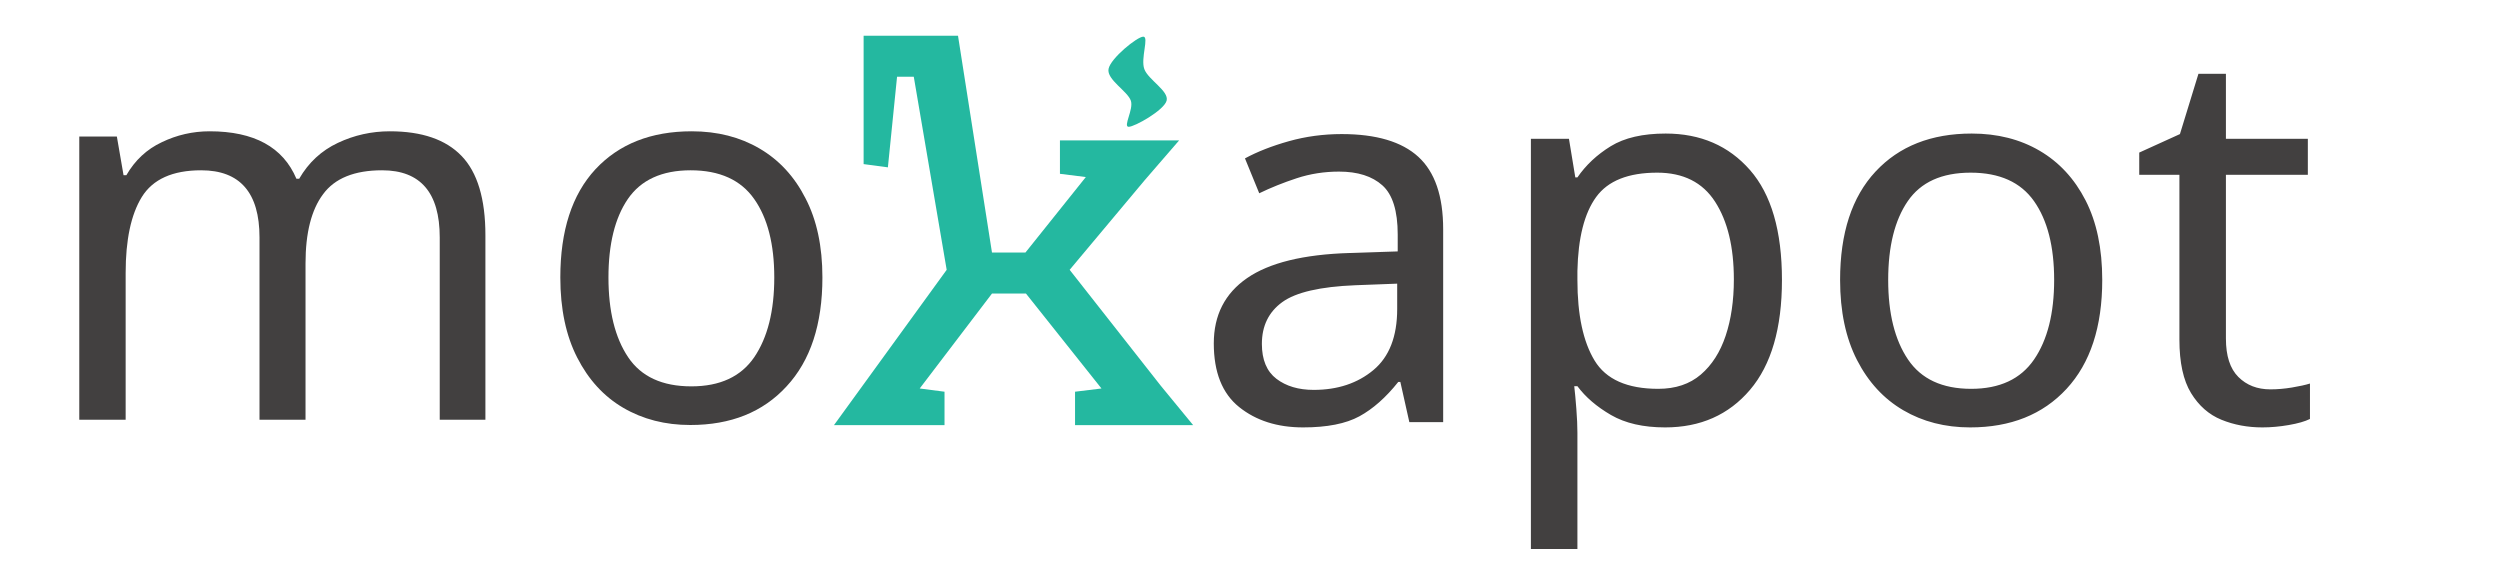
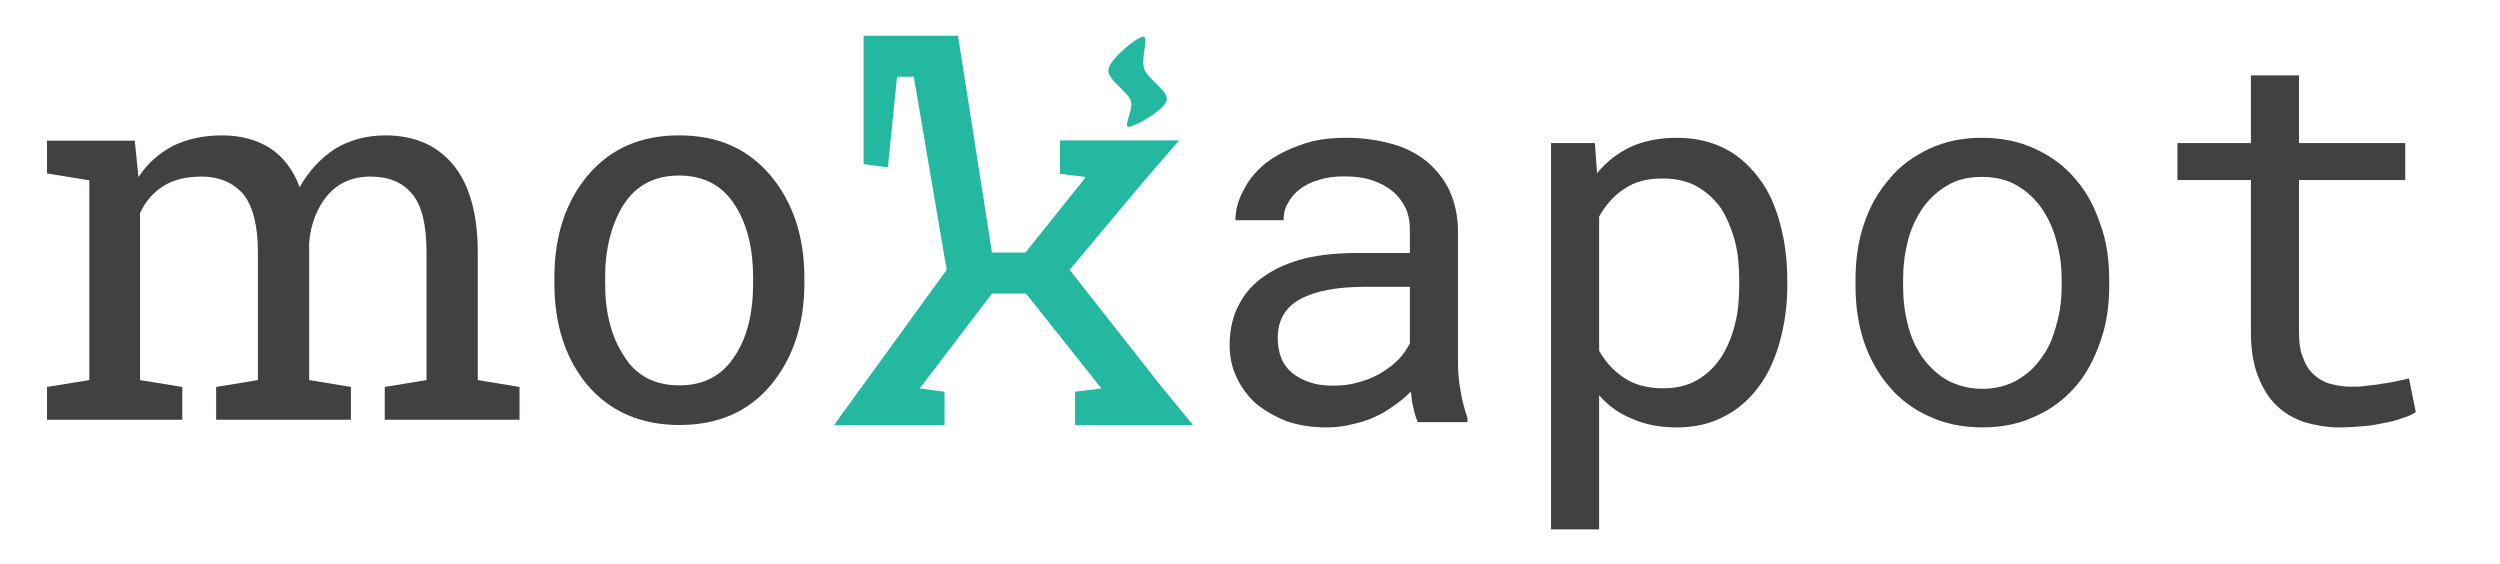
<svg xmlns="http://www.w3.org/2000/svg" width="100%" height="100%" viewBox="0 0 5100 1150" version="1.1" xml:space="preserve" style="fill-rule:evenodd;clip-rule:evenodd;stroke-linejoin:round;stroke-miterlimit:2;">
  <g transform="matrix(1100.27,0,0,1100.27,1796.99,867.309)">
    <path d="M-0.032,-0.484L-0.032,-0.722L0.143,-0.722L0.206,-0.32L0.268,-0.32L0.38,-0.46L0.332,-0.466L0.332,-0.528L0.553,-0.528L0.489,-0.454L0.35,-0.288L0.519,-0.073L0.579,0L0.36,0L0.36,-0.062L0.409,-0.068L0.269,-0.244L0.206,-0.244L0.072,-0.068L0.118,-0.062L0.118,0L-0.087,0L0.122,-0.288L0.061,-0.646L0.03,-0.646L0.013,-0.478L-0.032,-0.484Z" style="fill:rgb(36,184,160);fill-rule:nonzero;" />
  </g>
  <g transform="matrix(2.72174,0,1.23957e-16,1.30039,317.397,-107.809)">
    <path d="M740.303,140.413C735.834,140.358 715.819,174.22 714.265,190.96C712.71,207.7 728.46,225.708 730.976,240.853C733.217,254.337 724.895,281.829 729.363,281.829C733.832,281.829 755.834,255.943 757.786,240.853C759.738,225.763 743.988,208.029 741.074,191.289C738.166,174.58 744.771,140.468 740.303,140.413Z" style="fill:rgb(36,184,160);" />
  </g>
  <g transform="matrix(45.8686,0,0,45.8686,-33143,-20890.3)">
-     <text x="724.091px" y="474.105px" style="font-family:'RobotoSlab-Regular', 'Roboto Slab';font-size:23.506px;fill:rgb(66,64,64);">m<tspan x="746.186px " y="474.105px ">o</tspan>
-     </text>
+     <g transform="matrix(23.5063,0,0,23.5063,724.091,474.105)">
+       <path d="M0.024,-0.062L0.104,-0.075L0.104,-0.453L0.024,-0.466L0.024,-0.528L0.19,-0.528L0.197,-0.459C0.214,-0.485 0.236,-0.504 0.262,-0.518C0.289,-0.531 0.32,-0.538 0.355,-0.538C0.39,-0.538 0.42,-0.53 0.446,-0.514C0.471,-0.497 0.49,-0.473 0.502,-0.44C0.519,-0.47 0.541,-0.494 0.568,-0.512C0.596,-0.529 0.628,-0.538 0.664,-0.538C0.718,-0.538 0.761,-0.52 0.792,-0.483C0.823,-0.446 0.839,-0.39 0.839,-0.316L0.839,-0.075L0.918,-0.062L0.918,0L0.663,0L0.663,-0.062L0.742,-0.075L0.742,-0.317C0.742,-0.369 0.733,-0.406 0.715,-0.427C0.697,-0.449 0.671,-0.46 0.636,-0.46C0.602,-0.46 0.575,-0.448 0.555,-0.425C0.535,-0.401 0.523,-0.371 0.52,-0.335L0.52,-0.075L0.599,-0.062L0.599,0L0.344,0L0.344,-0.062L0.423,-0.075L0.423,-0.317C0.423,-0.366 0.414,-0.403 0.396,-0.426C0.377,-0.448 0.351,-0.46 0.316,-0.46C0.287,-0.46 0.263,-0.454 0.244,-0.442C0.225,-0.43 0.21,-0.413 0.2,-0.391L0.2,-0.075L0.28,-0.062L0.28,0L0.024,0L0.024,-0.062Z" style="fill:rgb(66,64,64);fill-rule:nonzero;" />
+     </g>
+     <g transform="matrix(23.5063,0,0,23.5063,746.186,474.105)">
+       <path d="M0.044,-0.269C0.044,-0.347 0.065,-0.412 0.107,-0.462C0.15,-0.513 0.207,-0.538 0.28,-0.538C0.353,-0.538 0.41,-0.513 0.453,-0.462C0.495,-0.412 0.517,-0.347 0.517,-0.269L0.517,-0.258C0.517,-0.18 0.495,-0.115 0.453,-0.065C0.411,-0.015 0.353,0.01 0.281,0.01C0.208,0.01 0.15,-0.015 0.107,-0.065C0.065,-0.115 0.044,-0.18 0.044,-0.258L0.044,-0.269ZM0.14,-0.258C0.14,-0.202 0.152,-0.156 0.176,-0.12C0.199,-0.083 0.234,-0.065 0.281,-0.065C0.326,-0.065 0.361,-0.083 0.385,-0.12C0.409,-0.156 0.42,-0.202 0.42,-0.258L0.42,-0.269C0.42,-0.324 0.409,-0.37 0.385,-0.407C0.361,-0.444 0.326,-0.462 0.28,-0.462C0.234,-0.462 0.199,-0.444 0.175,-0.407C0.152,-0.37 0.14,-0.324 0.14,-0.269L0.14,-0.258Z" style="fill:rgb(66,64,64);fill-rule:nonzero;" />
+     </g>
  </g>
  <g transform="matrix(0.979525,0,0,0.979525,-743.306,279.754)">
-     <text x="3236.09px" y="593.536px" style="font-family:'RobotoMono-Regular', 'Roboto Mono';font-size:1100.74px;fill:rgb(66,64,64);">apot</text>
+     <g transform="matrix(1100.74,0,0,1100.74,3236.09,593.536)">
+       <path d="M0.432,0C0.429,-0.007 0.426,-0.015 0.424,-0.026C0.421,-0.036 0.42,-0.047 0.419,-0.058C0.41,-0.049 0.4,-0.04 0.388,-0.032C0.377,-0.024 0.365,-0.016 0.351,-0.01C0.338,-0.004 0.323,0.001 0.308,0.004C0.293,0.008 0.277,0.01 0.259,0.01C0.231,0.01 0.206,0.006 0.183,-0.002C0.161,-0.011 0.142,-0.022 0.126,-0.035C0.11,-0.049 0.098,-0.066 0.089,-0.085C0.08,-0.104 0.076,-0.124 0.076,-0.146C0.076,-0.175 0.082,-0.201 0.094,-0.223C0.105,-0.244 0.121,-0.263 0.143,-0.277C0.164,-0.292 0.189,-0.302 0.219,-0.31C0.249,-0.317 0.282,-0.32 0.319,-0.32L0.417,-0.32L0.417,-0.362C0.417,-0.378 0.415,-0.392 0.409,-0.405C0.403,-0.417 0.395,-0.428 0.384,-0.437C0.373,-0.446 0.36,-0.453 0.344,-0.458C0.329,-0.463 0.312,-0.465 0.292,-0.465C0.275,-0.465 0.259,-0.463 0.244,-0.458C0.23,-0.454 0.218,-0.448 0.208,-0.44C0.199,-0.433 0.191,-0.424 0.186,-0.414C0.18,-0.404 0.178,-0.393 0.178,-0.382L0.087,-0.382C0.087,-0.401 0.092,-0.42 0.102,-0.438C0.111,-0.457 0.125,-0.474 0.143,-0.489C0.161,-0.503 0.183,-0.515 0.209,-0.524C0.235,-0.534 0.264,-0.538 0.297,-0.538C0.327,-0.538 0.355,-0.534 0.381,-0.527C0.407,-0.52 0.429,-0.509 0.448,-0.494C0.466,-0.479 0.481,-0.461 0.492,-0.438C0.502,-0.416 0.508,-0.39 0.508,-0.361L0.508,-0.115C0.508,-0.098 0.509,-0.079 0.513,-0.059C0.516,-0.04 0.521,-0.022 0.526,-0.008L0.526,0L0.432,0ZM0.272,-0.069C0.29,-0.069 0.306,-0.071 0.322,-0.076C0.337,-0.08 0.351,-0.086 0.364,-0.094C0.376,-0.101 0.387,-0.11 0.396,-0.119C0.405,-0.129 0.412,-0.139 0.417,-0.149L0.417,-0.256L0.333,-0.256C0.281,-0.256 0.24,-0.249 0.21,-0.233C0.181,-0.217 0.167,-0.193 0.167,-0.159C0.167,-0.146 0.169,-0.134 0.173,-0.123C0.177,-0.112 0.184,-0.102 0.193,-0.094C0.202,-0.087 0.213,-0.08 0.226,-0.076C0.239,-0.071 0.255,-0.069 0.272,-0.069Z" style="fill:rgb(66,64,64);fill-rule:nonzero;" />
+     </g>
+     <g transform="matrix(1100.74,0,0,1100.74,3896.64,593.536)">
+       <path d="M0.531,-0.258C0.531,-0.221 0.526,-0.185 0.517,-0.153C0.508,-0.12 0.495,-0.091 0.477,-0.067C0.459,-0.043 0.438,-0.024 0.412,-0.011C0.386,0.003 0.356,0.01 0.323,0.01C0.291,0.01 0.263,0.005 0.238,-0.006C0.213,-0.016 0.192,-0.031 0.175,-0.051L0.175,0.203L0.084,0.203L0.084,-0.528L0.167,-0.528L0.171,-0.471C0.189,-0.493 0.21,-0.509 0.235,-0.521C0.26,-0.532 0.289,-0.538 0.322,-0.538C0.356,-0.538 0.386,-0.531 0.412,-0.518C0.438,-0.505 0.459,-0.486 0.477,-0.462C0.495,-0.439 0.508,-0.41 0.517,-0.377C0.526,-0.344 0.531,-0.308 0.531,-0.269L0.531,-0.258ZM0.44,-0.269C0.44,-0.294 0.438,-0.319 0.432,-0.342C0.426,-0.365 0.417,-0.386 0.406,-0.404C0.394,-0.421 0.379,-0.435 0.36,-0.446C0.342,-0.456 0.32,-0.461 0.295,-0.461C0.266,-0.461 0.242,-0.455 0.222,-0.441C0.202,-0.428 0.187,-0.41 0.175,-0.389L0.175,-0.135C0.187,-0.114 0.202,-0.097 0.222,-0.084C0.241,-0.071 0.266,-0.064 0.296,-0.064C0.321,-0.064 0.343,-0.069 0.361,-0.08C0.379,-0.09 0.394,-0.105 0.406,-0.123C0.417,-0.14 0.426,-0.161 0.432,-0.185C0.438,-0.208 0.44,-0.233 0.44,-0.258L0.44,-0.269Z" style="fill:rgb(66,64,64);fill-rule:nonzero;" />
+     </g>
+     <g transform="matrix(1100.74,0,0,1100.74,4557.19,593.536)">
+       <path d="M0.06,-0.269C0.06,-0.307 0.065,-0.343 0.076,-0.375C0.087,-0.408 0.103,-0.436 0.124,-0.46C0.144,-0.485 0.17,-0.503 0.199,-0.517C0.229,-0.531 0.262,-0.538 0.299,-0.538C0.337,-0.538 0.37,-0.531 0.4,-0.517C0.43,-0.503 0.455,-0.485 0.476,-0.46C0.497,-0.436 0.512,-0.408 0.523,-0.375C0.535,-0.343 0.54,-0.307 0.54,-0.269L0.54,-0.258C0.54,-0.22 0.535,-0.185 0.523,-0.152C0.512,-0.12 0.497,-0.091 0.476,-0.067C0.455,-0.043 0.43,-0.024 0.4,-0.011C0.371,0.003 0.337,0.01 0.3,0.01C0.263,0.01 0.229,0.003 0.199,-0.011C0.17,-0.024 0.144,-0.043 0.124,-0.067C0.103,-0.091 0.087,-0.12 0.076,-0.152C0.065,-0.185 0.06,-0.22 0.06,-0.258L0.06,-0.269ZM0.15,-0.258C0.15,-0.232 0.153,-0.207 0.159,-0.184C0.165,-0.16 0.175,-0.139 0.187,-0.122C0.2,-0.104 0.215,-0.09 0.234,-0.079C0.253,-0.069 0.275,-0.063 0.3,-0.063C0.325,-0.063 0.347,-0.069 0.365,-0.079C0.384,-0.09 0.4,-0.104 0.412,-0.122C0.425,-0.139 0.434,-0.16 0.44,-0.184C0.447,-0.207 0.45,-0.232 0.45,-0.258L0.45,-0.269C0.45,-0.295 0.447,-0.319 0.44,-0.343C0.434,-0.367 0.424,-0.387 0.412,-0.405C0.399,-0.423 0.384,-0.437 0.365,-0.448C0.346,-0.459 0.324,-0.464 0.299,-0.464C0.274,-0.464 0.252,-0.459 0.234,-0.448C0.215,-0.437 0.2,-0.423 0.187,-0.405C0.175,-0.387 0.165,-0.367 0.159,-0.343C0.153,-0.319 0.15,-0.295 0.15,-0.269L0.15,-0.258Z" style="fill:rgb(66,64,64);fill-rule:nonzero;" />
+     </g>
+     <g transform="matrix(1100.74,0,0,1100.74,5217.74,593.536)">
+       <path d="M0.299,-0.656L0.299,-0.528L0.5,-0.528L0.5,-0.458L0.299,-0.458L0.299,-0.171C0.299,-0.151 0.301,-0.134 0.307,-0.121C0.312,-0.107 0.319,-0.097 0.328,-0.089C0.337,-0.081 0.348,-0.075 0.36,-0.072C0.372,-0.069 0.384,-0.067 0.397,-0.067C0.407,-0.067 0.417,-0.067 0.428,-0.069C0.438,-0.07 0.448,-0.071 0.458,-0.073C0.468,-0.074 0.477,-0.076 0.486,-0.078C0.495,-0.08 0.502,-0.081 0.507,-0.083L0.52,-0.019C0.513,-0.014 0.503,-0.01 0.493,-0.007C0.482,-0.003 0.47,0 0.458,0.002C0.445,0.005 0.431,0.007 0.417,0.008C0.403,0.009 0.389,0.01 0.375,0.01C0.352,0.01 0.33,0.006 0.309,0C0.289,-0.007 0.271,-0.017 0.256,-0.032C0.241,-0.046 0.23,-0.065 0.221,-0.088C0.212,-0.111 0.208,-0.139 0.208,-0.171L0.208,-0.458L0.069,-0.458L0.069,-0.528L0.208,-0.528L0.208,-0.656L0.299,-0.656Z" style="fill:rgb(66,64,64);fill-rule:nonzero;" />
+     </g>
  </g>
</svg>
